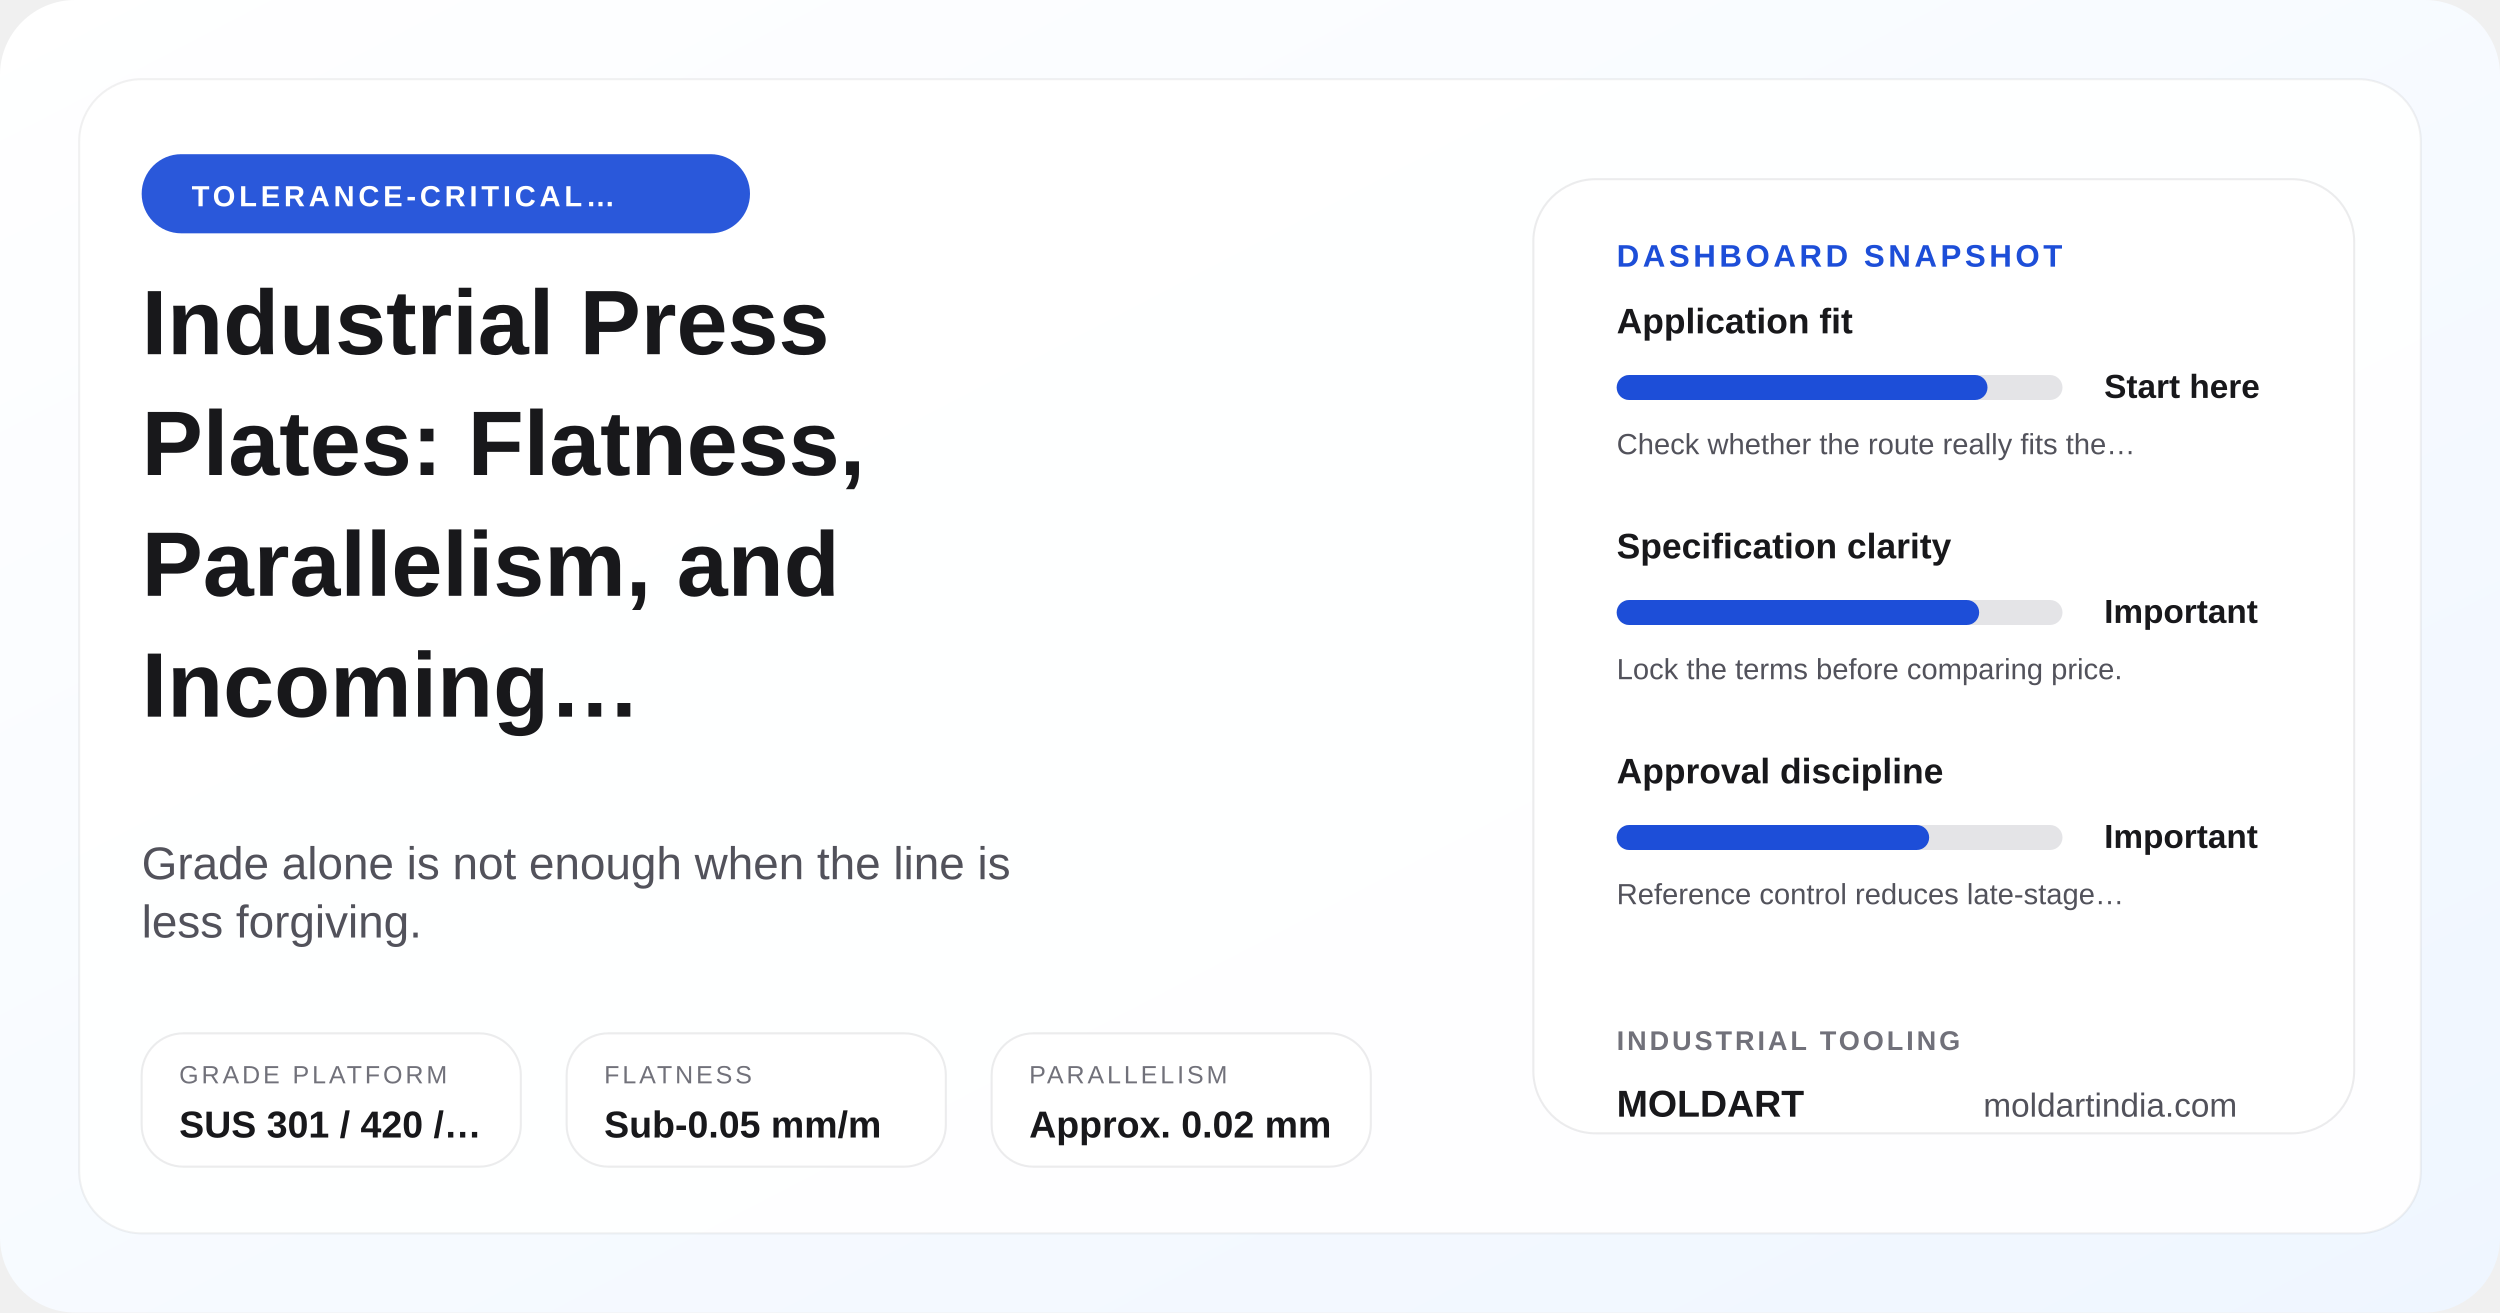
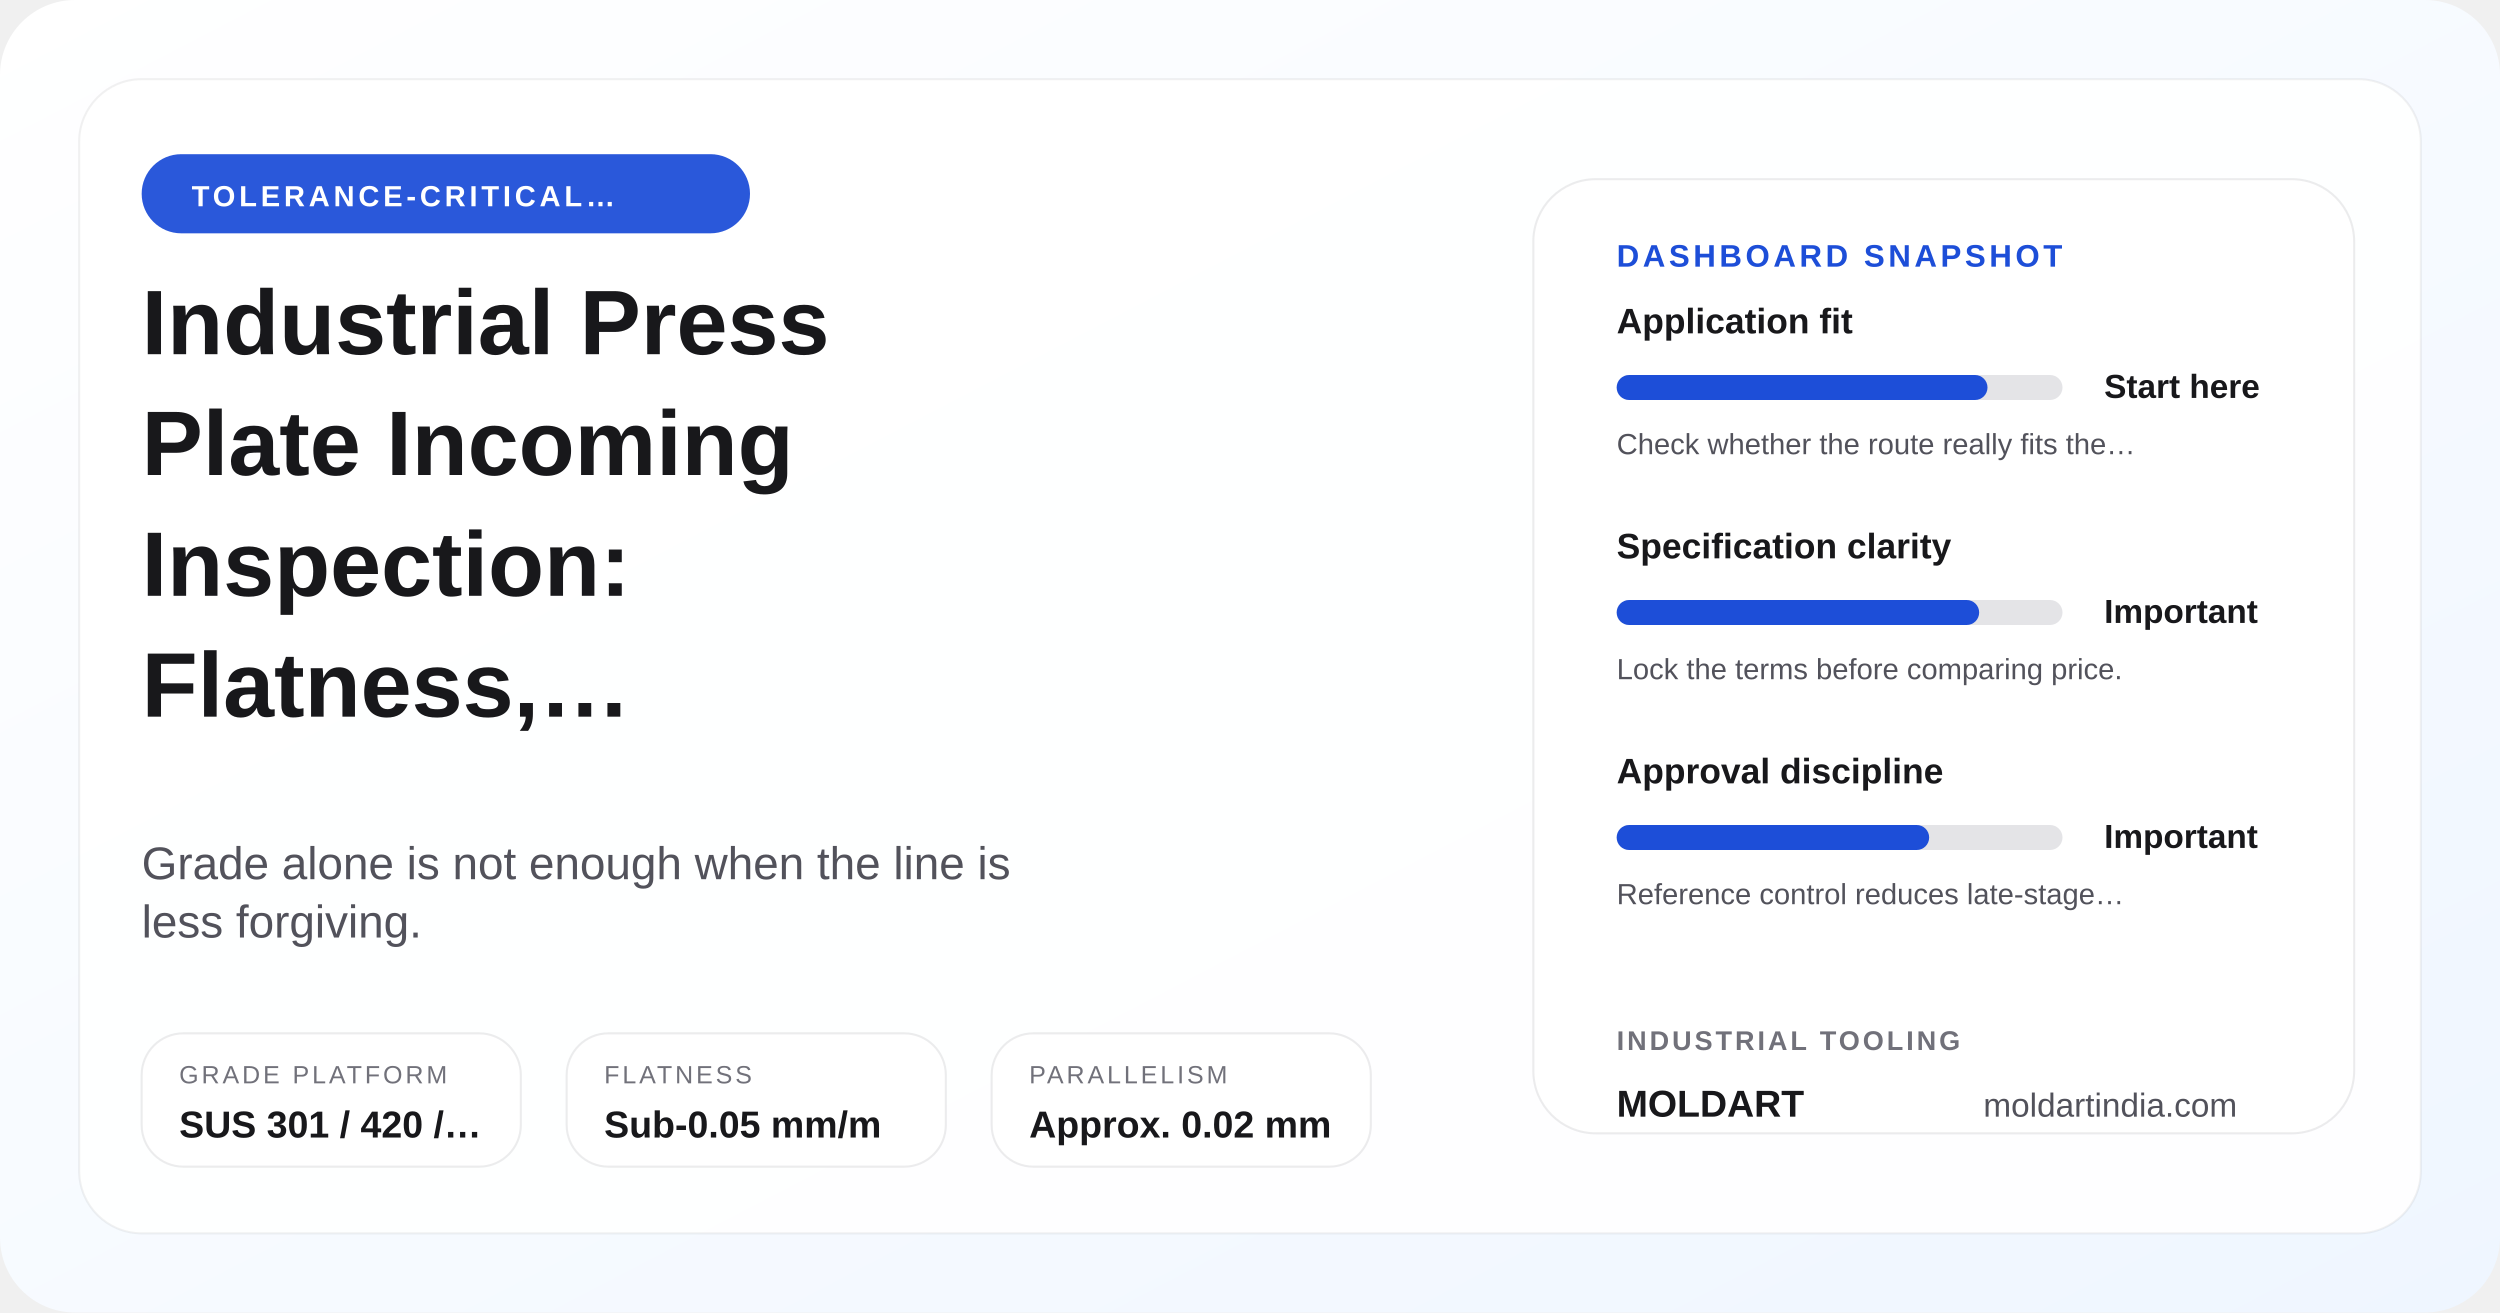
- <svg xmlns="http://www.w3.org/2000/svg" width="1200" height="630" viewBox="0 0 1200 630" role="img" aria-label="Industrial Press Plates: Flatness, Parallelism, and Incoming Inspection Priorities">
+ <svg xmlns="http://www.w3.org/2000/svg" width="1200" height="630" viewBox="0 0 1200 630" role="img" aria-label="Industrial Press Plate Incoming Inspection: Flatness, Parallelism and Surface">
  <defs>
    <linearGradient id="posterGrad-industrial-press-plates-quality-priorities" x1="0%" y1="0%" x2="100%" y2="100%">
      <stop offset="0%" stop-color="#ffffff" />
      <stop offset="100%" stop-color="#eff6ff" />
    </linearGradient>
  </defs>
  <rect width="1200" height="630" rx="36" fill="url(#posterGrad-industrial-press-plates-quality-priorities)" />
  <rect x="38" y="38" width="1124" height="554" rx="30" fill="rgba(255,255,255,0.9)" stroke="rgba(24,24,27,0.06)" />
  <circle cx="1072" cy="110" r="18" fill="#bfdbfe" />
  <circle cx="1036" cy="110" r="8" fill="#1d4ed8" />
  <rect x="68" y="74" width="292" height="38" rx="19" fill="#1d4ed8" opacity="0.94" />
  <text x="92" y="99" font-family="Arial, sans-serif" font-size="14" font-weight="700" fill="#ffffff" letter-spacing="1.8">TOLERANCE-CRITICAL…</text>
  <text x="68" y="170" font-family="Arial, sans-serif" font-size="44" font-weight="700" fill="#18181b">Industrial Press</text>
-   <text x="68" y="228" font-family="Arial, sans-serif" font-size="44" font-weight="700" fill="#18181b">Plates: Flatness,</text>
-   <text x="68" y="286" font-family="Arial, sans-serif" font-size="44" font-weight="700" fill="#18181b">Parallelism, and</text>
-   <text x="68" y="344" font-family="Arial, sans-serif" font-size="44" font-weight="700" fill="#18181b">Incoming…</text>
+   <text x="68" y="228" font-family="Arial, sans-serif" font-size="44" font-weight="700" fill="#18181b">Plate Incoming</text>
+   <text x="68" y="286" font-family="Arial, sans-serif" font-size="44" font-weight="700" fill="#18181b">Inspection:</text>
+   <text x="68" y="344" font-family="Arial, sans-serif" font-size="44" font-weight="700" fill="#18181b">Flatness,…</text>
  <text x="68" y="422" font-family="Arial, sans-serif" font-size="22" fill="#52525b">Grade alone is not enough when the line is</text>
  <text x="68" y="450" font-family="Arial, sans-serif" font-size="22" fill="#52525b">less forgiving.</text>
  <rect x="68" y="496" width="182" height="64" rx="20" fill="rgba(255,255,255,0.94)" stroke="rgba(24,24,27,0.08)" />
  <text x="86" y="520" font-family="Arial, sans-serif" font-size="12" fill="#71717a" letter-spacing="1.4">GRADE PLATFORM</text>
  <text x="86" y="546" font-family="Arial, sans-serif" font-size="18" font-weight="700" fill="#18181b">SUS 301 / 420 /…</text>
  <rect x="272" y="496" width="182" height="64" rx="20" fill="rgba(255,255,255,0.94)" stroke="rgba(24,24,27,0.08)" />
  <text x="290" y="520" font-family="Arial, sans-serif" font-size="12" fill="#71717a" letter-spacing="1.4">FLATNESS</text>
  <text x="290" y="546" font-family="Arial, sans-serif" font-size="18" font-weight="700" fill="#18181b">Sub-0.05 mm/m</text>
  <rect x="476" y="496" width="182" height="64" rx="20" fill="rgba(255,255,255,0.94)" stroke="rgba(24,24,27,0.08)" />
  <text x="494" y="520" font-family="Arial, sans-serif" font-size="12" fill="#71717a" letter-spacing="1.4">PARALLELISM</text>
  <text x="494" y="546" font-family="Arial, sans-serif" font-size="18" font-weight="700" fill="#18181b">Approx. 0.02 mm</text>
  <rect x="736" y="86" width="394" height="458" rx="30" fill="#ffffff" stroke="rgba(24,24,27,0.08)" />
  <text x="776" y="128" font-family="Arial, sans-serif" font-size="15" font-weight="700" fill="#1d4ed8" letter-spacing="1.7">DASHBOARD SNAPSHOT</text>
  <text x="776" y="160" font-family="Arial, sans-serif" font-size="17" font-weight="700" fill="#18181b">Application fit</text>
  <rect x="776" y="180" width="214" height="12" rx="6" fill="#e4e4e7" />
  <rect x="776" y="180" width="178" height="12" rx="6" fill="#1d4ed8" />
  <text x="1010" y="191" font-family="Arial, sans-serif" font-size="16" font-weight="700" fill="#18181b">Start here</text>
  <text x="776" y="218" font-family="Arial, sans-serif" font-size="14" fill="#52525b">Check whether the route really fits the…</text>
  <text x="776" y="268" font-family="Arial, sans-serif" font-size="17" font-weight="700" fill="#18181b">Specification clarity</text>
  <rect x="776" y="288" width="214" height="12" rx="6" fill="#e4e4e7" />
  <rect x="776" y="288" width="174" height="12" rx="6" fill="#1d4ed8" />
  <text x="1010" y="299" font-family="Arial, sans-serif" font-size="16" font-weight="700" fill="#18181b">Important</text>
  <text x="776" y="326" font-family="Arial, sans-serif" font-size="14" fill="#52525b">Lock the terms before comparing price.</text>
  <text x="776" y="376" font-family="Arial, sans-serif" font-size="17" font-weight="700" fill="#18181b">Approval discipline</text>
  <rect x="776" y="396" width="214" height="12" rx="6" fill="#e4e4e7" />
  <rect x="776" y="396" width="150" height="12" rx="6" fill="#1d4ed8" />
  <text x="1010" y="407" font-family="Arial, sans-serif" font-size="16" font-weight="700" fill="#18181b">Important</text>
  <text x="776" y="434" font-family="Arial, sans-serif" font-size="14" fill="#52525b">Reference control reduces late-stage…</text>
  <text x="776" y="504" font-family="Arial, sans-serif" font-size="13" font-weight="700" fill="#71717a" letter-spacing="1.4">INDUSTRIAL TOOLING</text>
  <text x="776" y="536" font-family="Arial, sans-serif" font-size="18" font-weight="700" fill="#18181b">MOLDART</text>
  <text x="952" y="536" font-family="Arial, sans-serif" font-size="16" fill="#52525b">moldartindia.com</text>
</svg>
